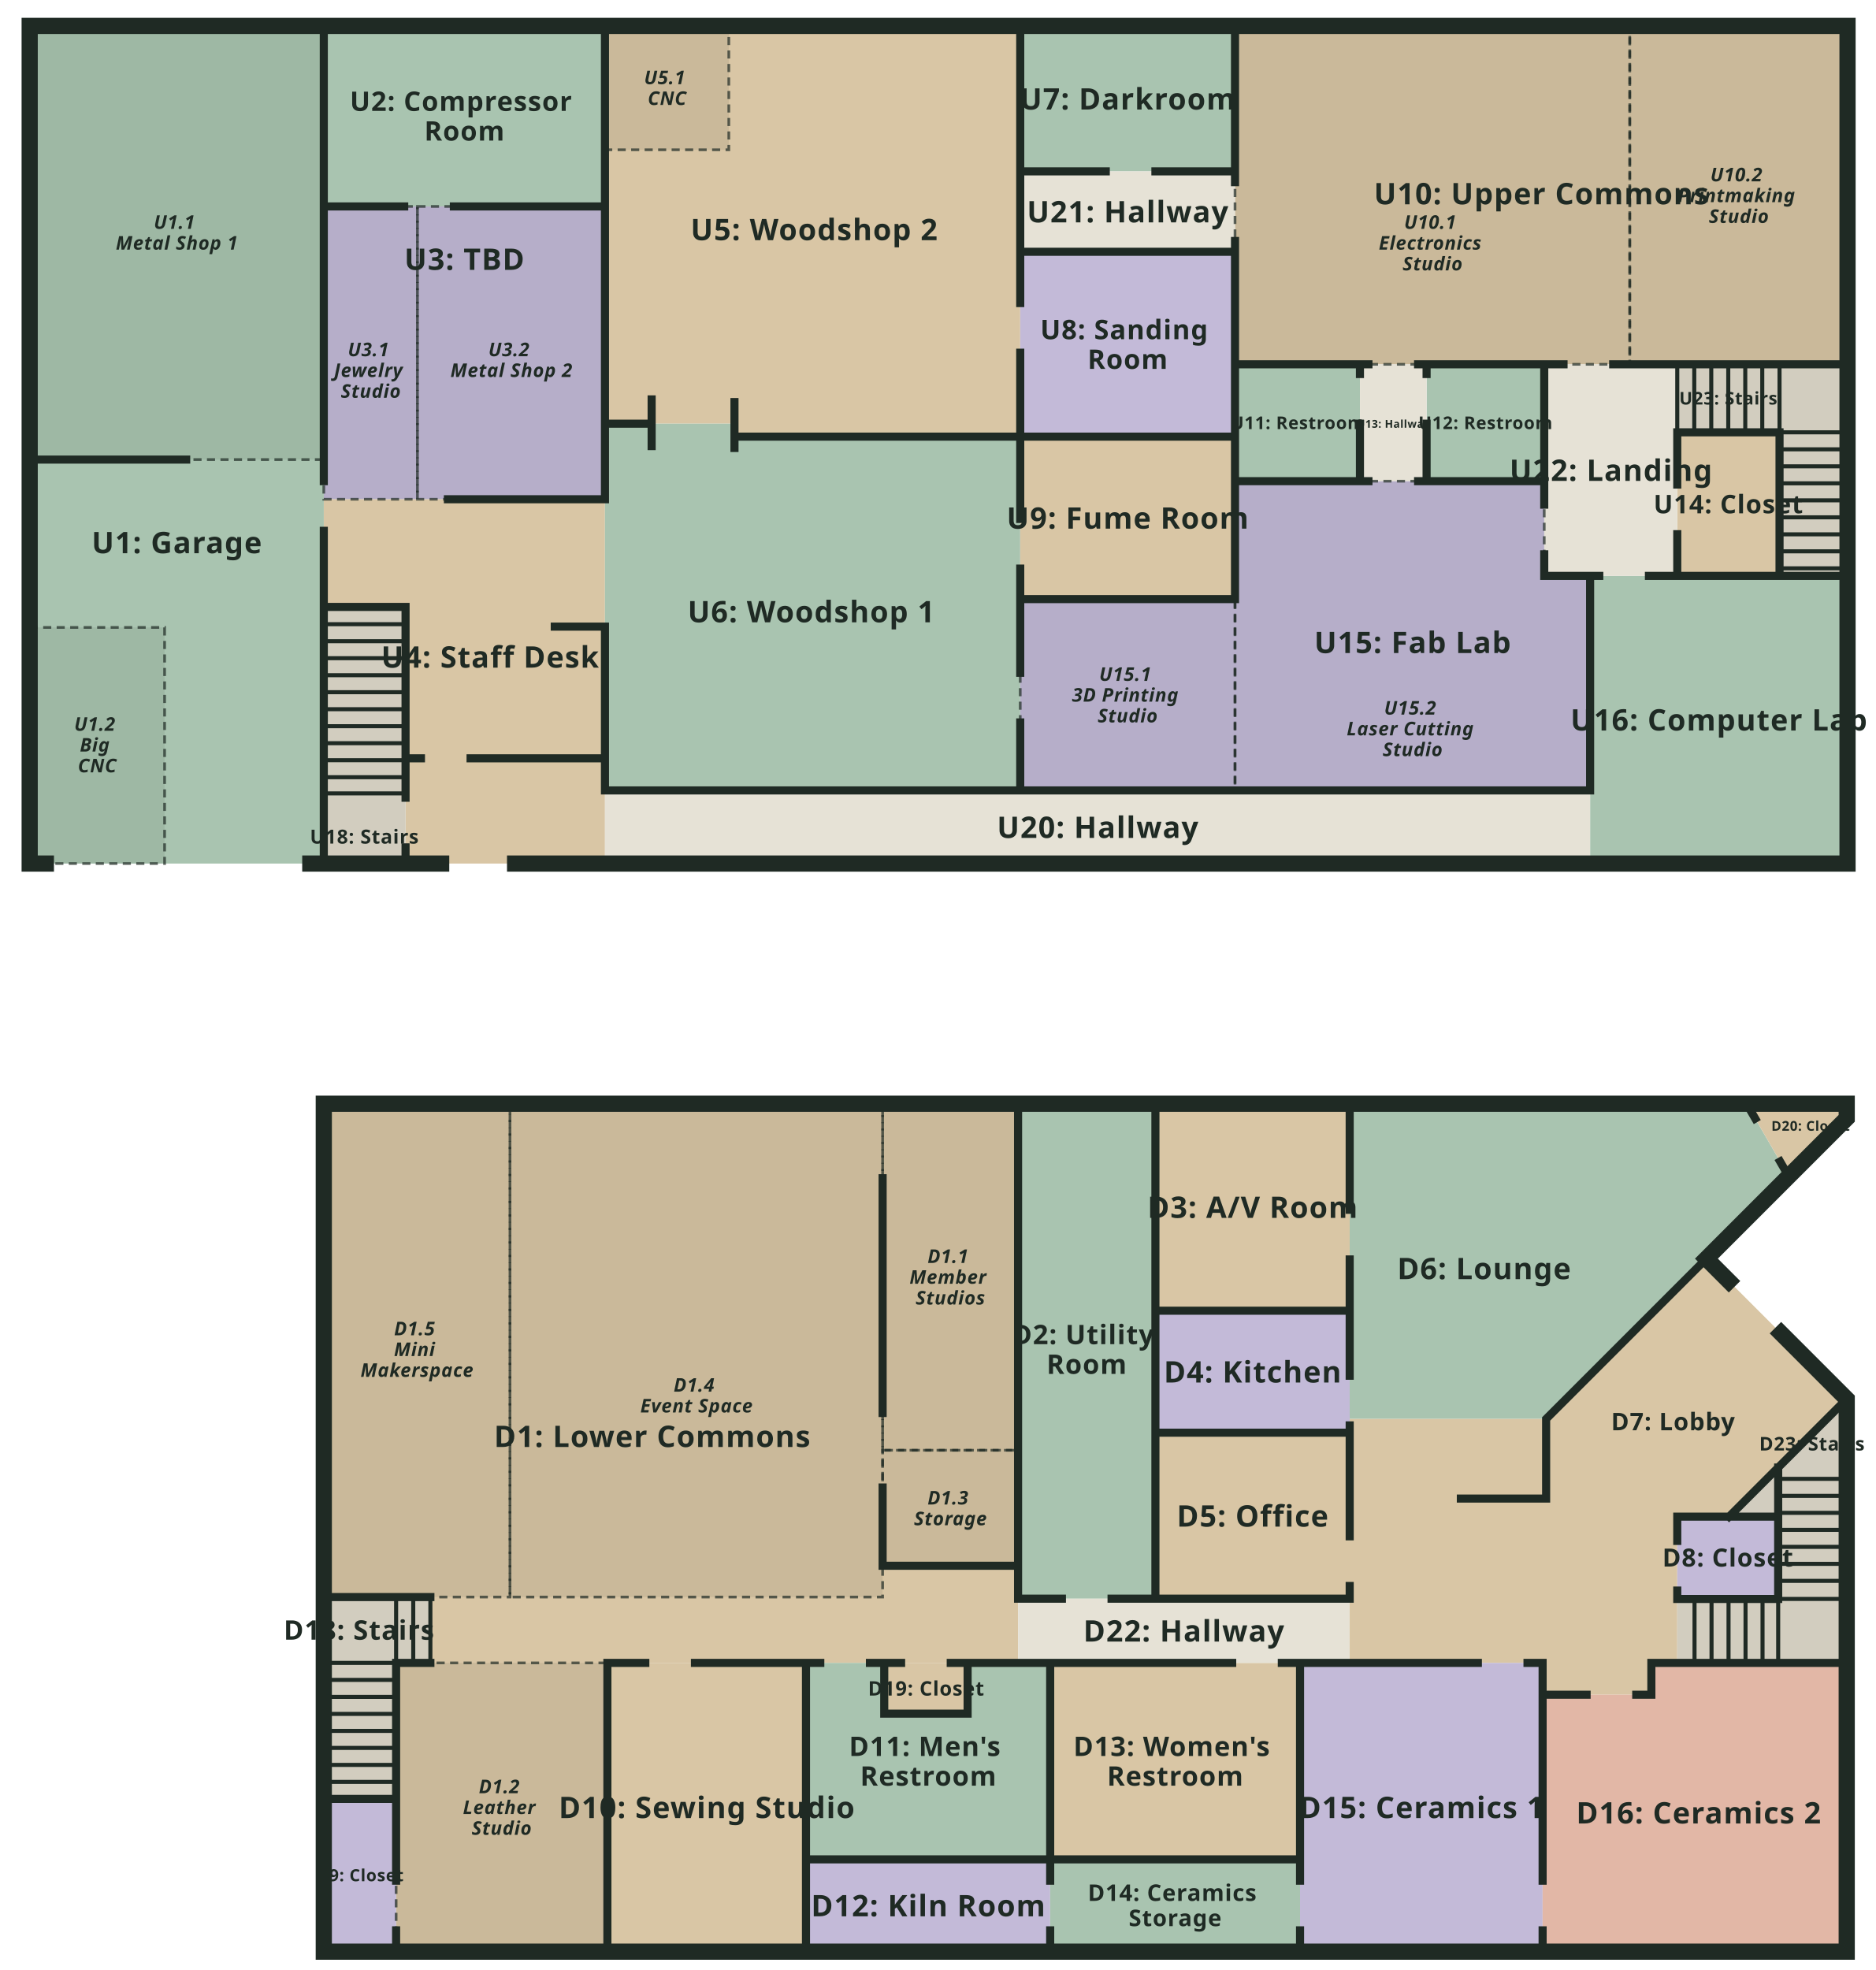
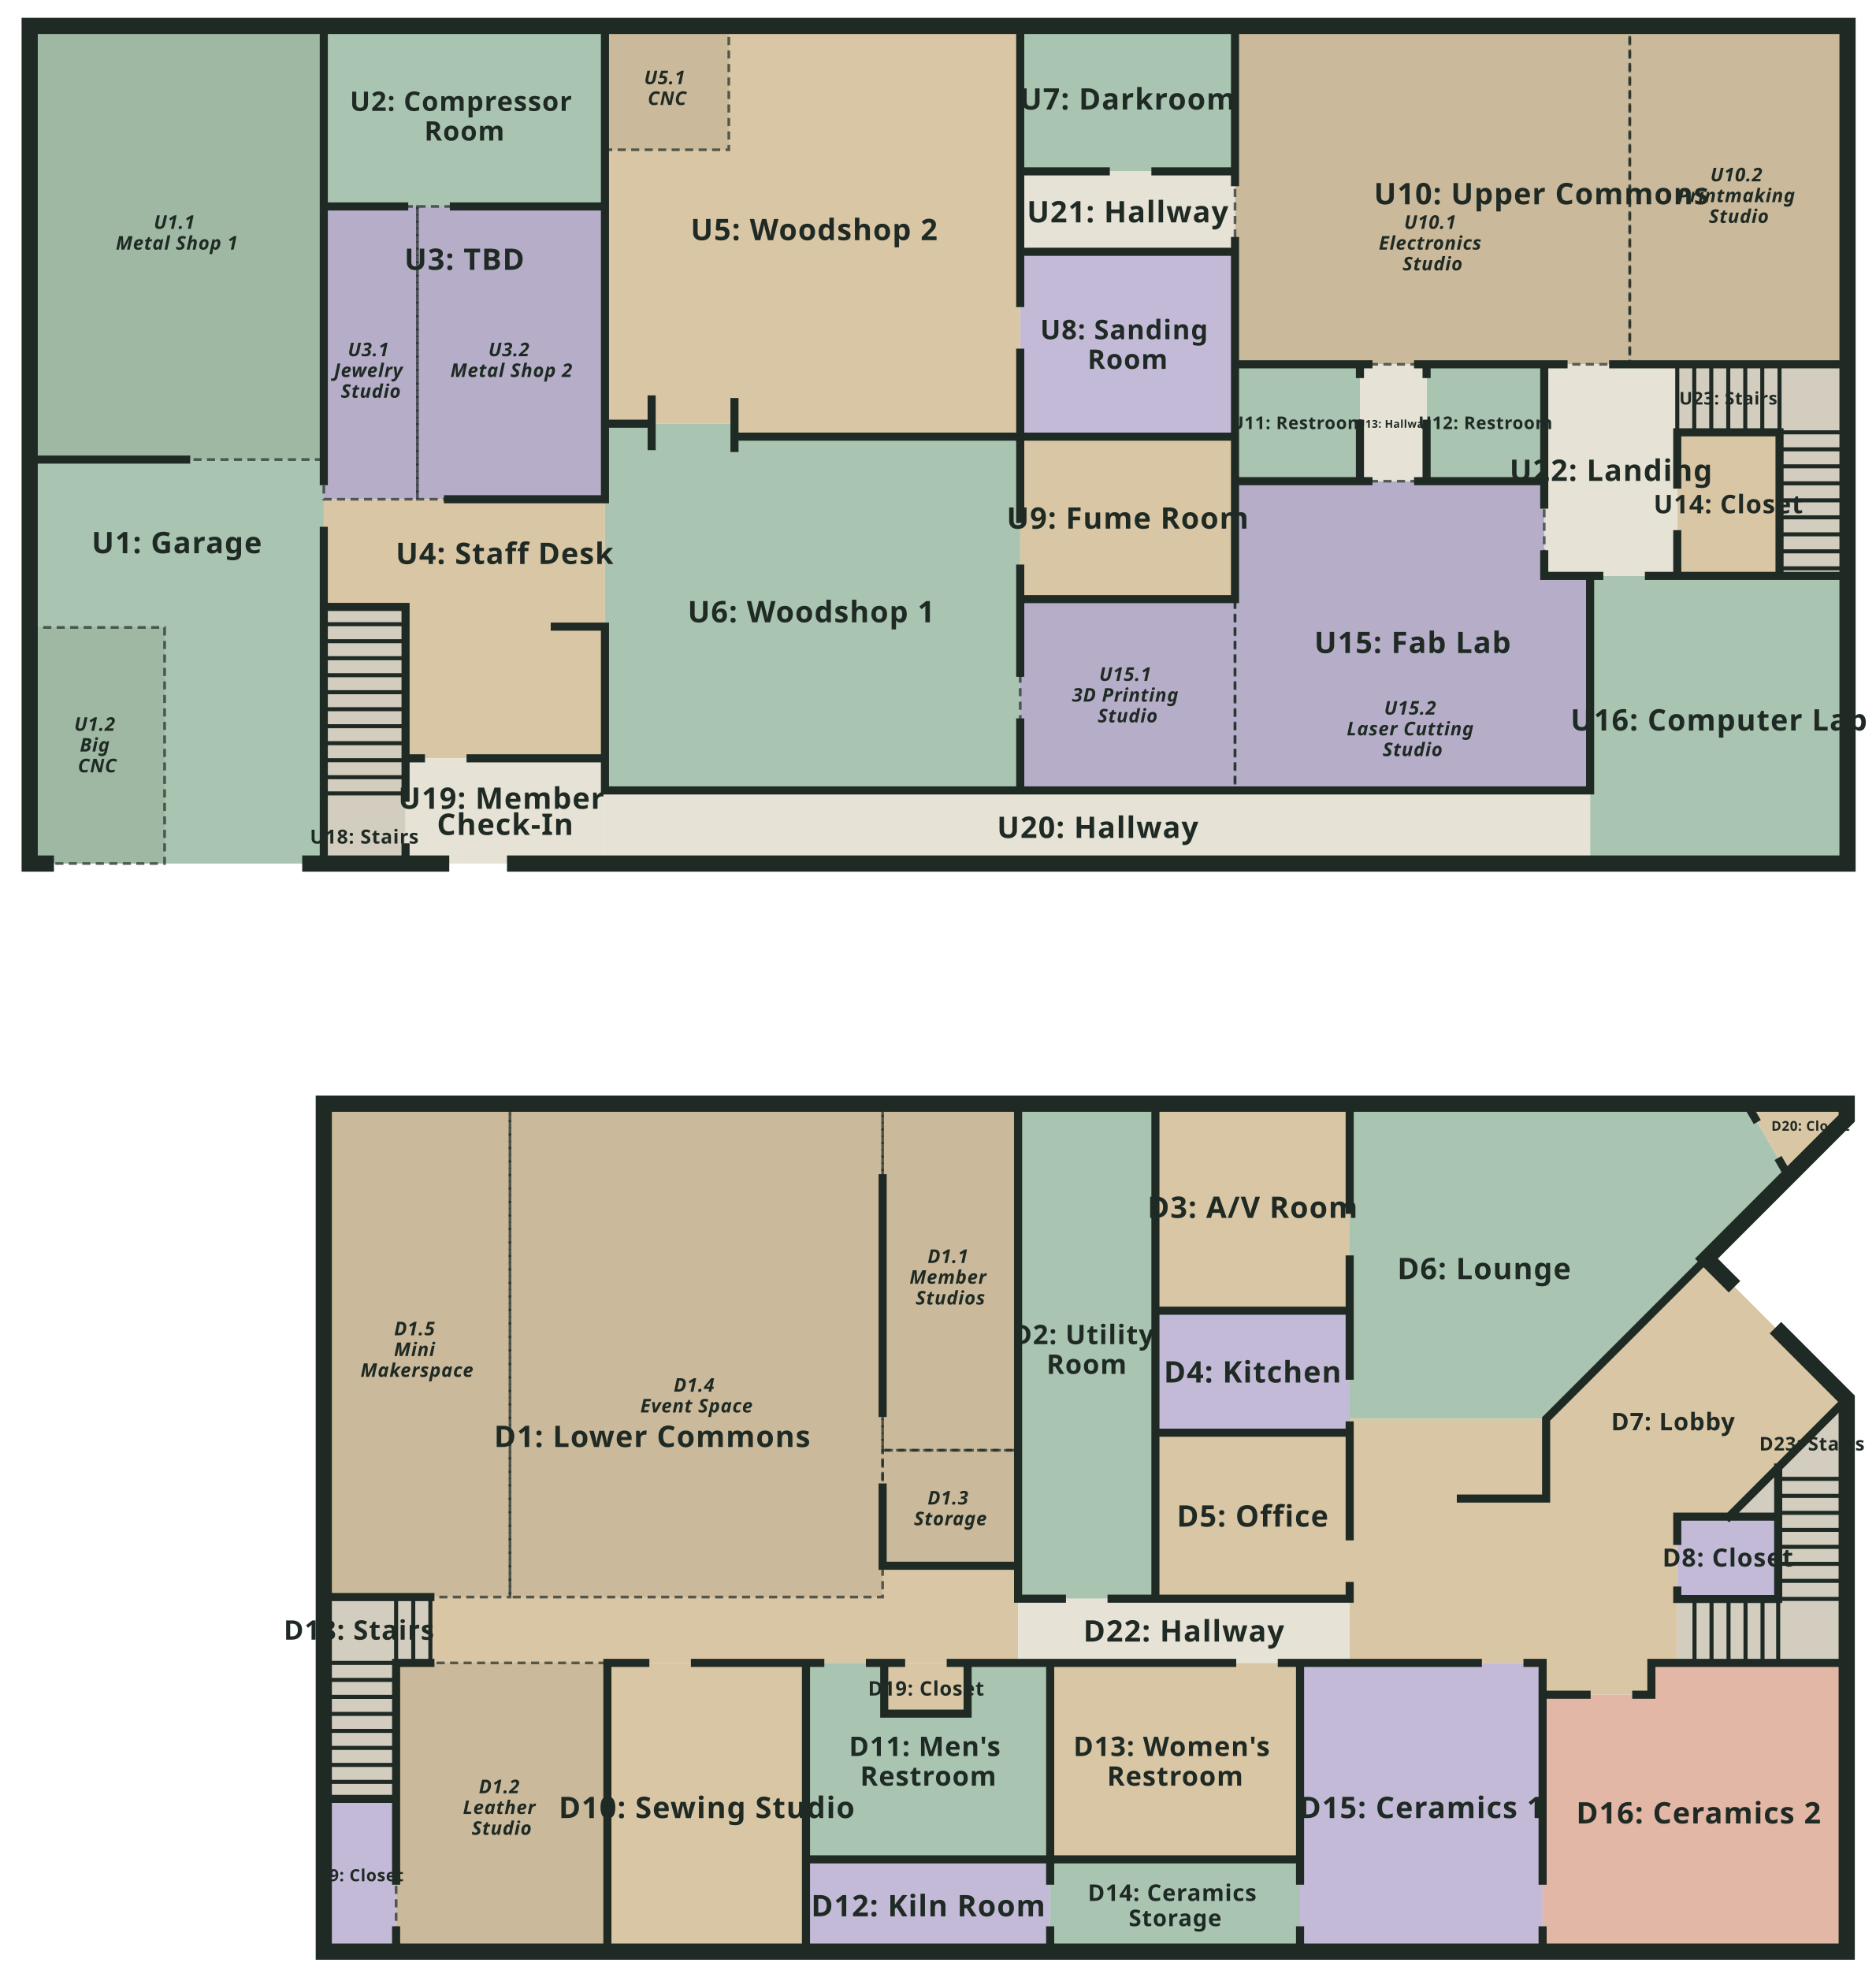
<svg xmlns="http://www.w3.org/2000/svg" viewBox="170 20 695 730">
  <g id="upstairs">
    <g id="up-rooms" stroke="none" fill-rule="evenodd">
      <path id="room-U1" fill="#a9c4b0" d="M181 29.6 L290 29.6 L290 340 L181 340 Z" />
      <path id="room-U2" fill="#a9c4b0" d="M290 29.6 L394.2 29.6 L394.2 96.5 L290 96.5 Z" />
      <path id="room-U3" fill="#c3bad8" d="M290 96.5 L394.2 96.5 L394.2 205 L290 205 Z" />
-       <path id="room-U4" fill="#d9c6a5" d="M290 205 L394.2 205 L394.2 340 L320.3 340 L320.3 244.9 L290 244.9 Z" />
+       <path id="room-U4" fill="#d9c6a5" d="M290 205 L394.2 205 L394.2 301 L320.3 301 L320.3 244.9 L290 244.9 Z" />
      <path id="room-U5" fill="#d9c6a5" d="M394.2 29.6 L548.1 29.6 L548.1 181.8 L442.2 181.8 L442.2 177 L394.2 177 Z" />
      <path id="room-U6" fill="#a9c4b0" d="M394.2 177 L442.2 177 L442.2 181.8 L548.1 181.8 L548.1 312.9 L394.2 312.9 Z" />
      <path id="room-U7" fill="#a9c4b0" d="M548.1 29.6 L627.7 29.6 L627.7 83.5 L548.1 83.5 Z" />
      <path id="room-U8" fill="#c3bad8" d="M548.1 113.3 L627.7 113.3 L627.7 181.8 L548.1 181.8 Z" />
      <path id="room-U9" fill="#d9c6a5" d="M548.1 181.8 L627.7 181.8 L627.7 242 L548.1 242 Z" />
      <path id="room-U15" fill="#c3bad8" d="M627.7 198.3 L742.3 198.3 L742.3 233.4 L759.3 233.4 L759.3 312.9 L548.1 312.9 L548.1 242 L627.7 242 Z" />
      <path id="room-U10" fill="#d9c6a5" d="M627.7 29.6 L854.7 29.6 L854.7 155 L627.7 155 Z" />
      <path id="room-U11" fill="#a9c4b0" d="M627.7 155 L674 155 L674 198.3 L627.7 198.3 Z" />
      <path id="room-U12" fill="#a9c4b0" d="M698.7 155 L742.3 155 L742.3 198.3 L698.7 198.3 Z" />
      <path id="room-U14" fill="#d9c6a5" d="M791.6 180.2 L829.5 180.2 L829.5 233.4 L791.6 233.4 Z" />
      <path id="room-U16" fill="#a9c4b0" d="M759.3 233.4 L854.7 233.4 L854.7 340 L759.3 340 Z" />
      <path id="room-U18" fill="#d2cdbf" d="M290 244.9 L320.3 244.9 L320.3 340 L290 340 Z" />
+       <path id="room-U19" fill="#e6e2d6" d="M320.3 301 L394.2 301 L394.2 340 L320.3 340 Z" />
      <path id="room-U20" fill="#e6e2d6" d="M394.2 312.9 L759.3 312.9 L759.3 340 L394.2 340 Z" />
      <path id="room-U21" fill="#e6e2d6" d="M548.1 83.5 L627.7 83.5 L627.7 113.3 L548.1 113.3 Z" />
      <path id="room-U13" fill="#e6e2d6" d="M674 155 L698.7 155 L698.7 198.3 L674 198.3 Z" />
      <path id="room-U22" fill="#e6e2d6" d="M742.3 155 L791.6 155 L791.6 233.4 L742.3 233.4 Z" />
      <path id="room-U23" fill="#d2cdbf" d="M791.6 155 L854.7 155 L854.7 233.4 L829.5 233.4 L829.5 180.2 L791.6 180.2 Z" />
    </g>
    <g id="up-zones" fill="#1f2a24" fill-opacity="0.08" stroke="#1f2a24" stroke-width="1" stroke-dasharray="3 2" stroke-opacity="0.7">
      <path id="zone-U1.1" data-room="U1" d="M181 29.6 L290 29.6 L290 190.3 L181 190.3 Z" />
      <path id="zone-U1.2" data-room="U1" d="M181 252.5 L231 252.5 L231 340 L181 340 Z" />
      <path id="zone-U5.1" data-room="U5" d="M394.2 29.6 L440.1 29.6 L440.1 75.5 L394.2 75.5 Z" />
      <path id="zone-U10.1" data-room="U10" d="M627.7 29.6 L774 29.6 L774 155 L627.7 155 Z" />
      <path id="zone-U10.2" data-room="U10" d="M774 29.6 L854.7 29.6 L854.7 155 L774 155 Z" />
      <path id="zone-U15.1" data-room="U15" d="M548.1 242 L627.7 242 L627.7 312.9 L548.1 312.9 Z" />
      <path id="zone-U15.2" data-room="U15" d="M627.7 198.3 L742.3 198.3 L742.3 233.4 L759.3 233.4 L759.3 312.9 L627.7 312.9 Z" />
      <path id="zone-U3.1" data-room="U3" d="M290 96.5 L324.7 96.5 L324.7 205 L290 205 Z" />
      <path id="zone-U3.2" data-room="U3" d="M324.7 96.5 L394.2 96.5 L394.2 205 L324.7 205 Z" />
    </g>
    <g id="up-walls" fill="none" stroke="#1f2a24" stroke-linecap="square">
      <path id="up-exterior" stroke-width="6" d="M333.5 340 H285 M187 340 H181 V29.6 H854.7 V340 H360.9" />
      <path id="up-interior" stroke-width="3" d="M181 190.3 H239 M290 29.6 V198.3 M290 216.7 V340 M290 244.9 H320.3 V315.6 M320.3 334 V340 M290 96.5 H319.8 M338.2 96.5 H394.2 M394.2 29.6 V205 H336 M375.6 252.2 H394.2 V312.9 M320.3 301 H326 M344.4 301 H394.2 M394.2 312.9 H759.3 M442.2 181.8 H627.7 M442.2 169 V186 M394.2 177 H411.5 M411.5 168 V185.3 M548.1 29.6 V132.3 M548.1 150.7 V212.3 M548.1 230.7 V269.3 M548.1 287.7 V312.9 M548.1 83.5 H579.8 M598.2 83.5 H627.7 M627.7 29.6 V87.5 M627.7 109.3 V242 M548.1 113.3 H627.7 M548.1 242 H627.7 M627.7 155 H677.15 M627.7 198.3 H677.15 M674 155 V158.6 M674 177 V198.3 M695.55 155 H749.45 M742.3 155 V207 M695.55 198.3 H742.3 M698.7 155 V158.6 M698.7 177 V198.3 M742.3 225.4 V233.4 H762.7 M759.3 233.4 V312.9 M767.85 155 H854.7 M791.6 180.2 V199.55 M791.6 217.95 V233.4 M791.6 180.2 H829.5 V233.4 M781.1 233.4 H854.7" />
      <path id="up-stairs" stroke-width="1.5" d="M290 245 H320.3 V314 H290 Z M290 251.3 H320.3 M290 257.6 H320.3 M290 263.9 H320.3 M290 270.2 H320.3 M290 276.5 H320.3 M290 282.8 H320.3 M290 289.1 H320.3 M290 295.4 H320.3 M290 301.7 H320.3 M290 308 H320.3 M791.6 155 H829.5 V180.2 H791.6 Z M797.9 155 V180.2 M804.2 155 V180.2 M810.5 155 V180.2 M816.8 155 V180.2 M823.1 155 V180.2 M829.5 180.2 H854.7 V233.4 H829.5 Z M829.5 186.5 H854.7 M829.5 192.8 H854.7 M829.5 199.1 H854.7 M829.5 205.4 H854.7 M829.5 211.7 H854.7 M829.5 218 H854.7 M829.5 224.3 H854.7 M829.5 230.6 H854.7" />
    </g>
    <g id="up-room-labels" stroke="none" fill="#1f2a24" font-family="'Archivo Narrow', sans-serif" font-weight="600" text-anchor="middle" letter-spacing="0.03em" style="text-transform:uppercase">
      <text id="label-U1" x="235.5" y="225" font-size="11">
        <tspan x="235.5" dy="0">U1: Garage</tspan>
      </text>
      <text id="label-U2" x="342.1" y="61.1" font-size="10">
        <tspan x="342.1" dy="0">U2: Compressor</tspan>
        <tspan x="342.1" dy="11.00">Room</tspan>
      </text>
      <text id="label-U3" x="342.1" y="120" font-size="11">
        <tspan x="342.1" dy="0">U3: TBD</tspan>
      </text>
-       <text id="label-U4" x="351.6" y="267.4" font-size="11">
-         <tspan x="351.6" dy="0">U4: Staff Desk</tspan>
+       <text id="label-U4" x="357" y="229.0" font-size="11">
+         <tspan x="357" dy="0">U4: Staff Desk</tspan>
      </text>
      <text id="label-U5" x="471.7" y="109.0" font-size="11">
        <tspan x="471.7" dy="0">U5: Woodshop 2</tspan>
      </text>
      <text id="label-U6" x="470.6" y="250.6" font-size="11">
        <tspan x="470.6" dy="0">U6: Woodshop 1</tspan>
      </text>
      <text id="label-U7" x="587.9" y="60.6" font-size="11">
        <tspan x="587.9" dy="0">U7: Darkroom</tspan>
      </text>
      <text id="label-U8" x="587.9" y="145.7" font-size="10">
        <tspan x="587.9" dy="0">U8: Sanding</tspan>
        <tspan x="587.9" dy="11.00">Room</tspan>
      </text>
      <text id="label-U9" x="587.9" y="215.9" font-size="11">
        <tspan x="587.9" dy="0">U9: Fume Room</tspan>
      </text>
      <text id="label-U15" x="693.5" y="262" font-size="11">
        <tspan x="693.5" dy="0">U15: Fab Lab</tspan>
      </text>
      <text id="label-U10" x="741.2" y="95.7" font-size="11">
        <tspan x="741.2" dy="0">U10: Upper Commons</tspan>
      </text>
      <text id="label-U11" x="650.9" y="179.0" font-size="6.5">
        <tspan x="650.9" dy="0">U11: Restroom</tspan>
      </text>
      <text id="label-U12" x="720.5" y="179.0" font-size="6.5">
        <tspan x="720.5" dy="0">U12: Restroom</tspan>
      </text>
      <text id="label-U14" x="810.5" y="210.2" font-size="9.5">
        <tspan x="810.5" dy="0">U14: Closet</tspan>
      </text>
      <text id="label-U16" x="807" y="290.7" font-size="11">
        <tspan x="807" dy="0">U16: Computer Lab</tspan>
      </text>
      <text id="label-U18" x="305" y="332.6" font-size="7.2">
        <tspan x="305" dy="0">U18: Stairs</tspan>
+       </text>
+       <text id="label-U19" x="357.2" y="319.7" font-size="11">
+         <tspan x="357.2" dy="0">U19: Member</tspan>
+         <tspan x="357.2" dy="9.68">Check-In</tspan>
      </text>
      <text id="label-U20" x="576.8" y="330.5" font-size="11">
        <tspan x="576.8" dy="0">U20: Hallway</tspan>
      </text>
      <text id="label-U21" x="587.9" y="102.4" font-size="11">
        <tspan x="587.9" dy="0">U21: Hallway</tspan>
      </text>
      <text id="label-U22" x="767" y="198.2" font-size="11">
        <tspan x="767" dy="0">U22: Landing</tspan>
      </text>
      <text id="label-U23" x="810.5" y="169.9" font-size="6.5">
        <tspan x="810.5" dy="0">U23: Stairs</tspan>
      </text>
      <text id="label-U13" x="686.4" y="178.5" font-size="4">
        <tspan x="686.4" dy="0">U13: Hallway</tspan>
      </text>
    </g>
    <g id="up-zone-labels" stroke="none" fill="#1f2a24" font-family="'Archivo Narrow', sans-serif" font-weight="600" font-style="italic" text-anchor="middle" letter-spacing="0.03em" style="text-transform:uppercase">
      <text id="zlabel-U1.1" x="235.5" y="104.8" font-size="7">
        <tspan x="235.5" dy="0">U1.1</tspan>
        <tspan x="235.5" dy="7.70">Metal Shop 1</tspan>
      </text>
      <text id="zlabel-U1.2" x="206" y="290.8" font-size="7">
        <tspan x="206" dy="0">U1.2</tspan>
        <tspan x="206" dy="7.7">Big</tspan>
        <tspan x="206" dy="7.7">CNC</tspan>
      </text>
      <text id="zlabel-U5.1" x="417.2" y="51.2" font-size="7">
        <tspan x="417.2" dy="0">U5.1</tspan>
        <tspan x="417.2" dy="7.7">CNC</tspan>
      </text>
      <text id="zlabel-U10.1" x="700.9" y="104.8" font-size="7">
        <tspan x="700.9" dy="0">U10.1</tspan>
        <tspan x="700.9" dy="7.7">Electronics</tspan>
        <tspan x="700.9" dy="7.7">Studio</tspan>
      </text>
      <text id="zlabel-U10.2" x="814.4" y="87.2" font-size="7">
        <tspan x="814.4" dy="0">U10.2</tspan>
        <tspan x="814.4" dy="7.7">Printmaking</tspan>
        <tspan x="814.4" dy="7.7">Studio</tspan>
      </text>
      <text id="zlabel-U15.1" x="587.9" y="272.3" font-size="7">
        <tspan x="587.9" dy="0">U15.1</tspan>
        <tspan x="587.9" dy="7.7">3D Printing</tspan>
        <tspan x="587.9" dy="7.7">Studio</tspan>
      </text>
      <text id="zlabel-U15.2" x="693.5" y="284.8" font-size="7">
        <tspan x="693.5" dy="0">U15.2</tspan>
        <tspan x="693.5" dy="7.7">Laser Cutting</tspan>
        <tspan x="693.5" dy="7.7">Studio</tspan>
      </text>
      <text id="zlabel-U3.1" x="307.4" y="152" font-size="7">
        <tspan x="307.4" dy="0">U3.1</tspan>
        <tspan x="307.4" dy="7.70">Jewelry</tspan>
        <tspan x="307.4" dy="7.70">Studio</tspan>
      </text>
      <text id="zlabel-U3.2" x="359.5" y="152" font-size="7">
        <tspan x="359.5" dy="0">U3.2</tspan>
        <tspan x="359.5" dy="7.70">Metal Shop 2</tspan>
      </text>
    </g>
  </g>
  <g id="downstairs" transform="translate(0 50)">
    <g id="down-rooms" stroke="none" fill-rule="evenodd">
      <path id="room-D1" fill="#d9c6a5" d="M290 379 L547.3 379 L547.3 586.2 L395.1 586.2 L395.1 693.2 L316.8 693.2 L316.8 586.2 L329.5 586.2 L329.5 562.4 L290 562.4 Z" />
      <path id="room-D2" fill="#a9c4b0" d="M547.3 379 L598.2 379 L598.2 562.4 L547.3 562.4 Z" />
      <path id="room-D3" fill="#d9c6a5" d="M598.2 379 L670.2 379 L670.2 455.7 L598.2 455.7 Z" />
      <path id="room-D4" fill="#c3bad8" d="M598.2 455.7 L670.2 455.7 L670.2 500.9 L598.2 500.9 Z" />
      <path id="room-D5" fill="#d9c6a5" d="M598.2 500.9 L670.2 500.9 L670.2 562.4 L598.2 562.4 Z" />
      <path id="room-D6" fill="#a9c4b0" d="M670.2 379 L817.3 379 L832.9 405.9 L802.4 436.4 L743 495.8 L670.2 495.8 Z" />
      <path id="room-D7" fill="#d9c6a5" d="M802.4 436.4 L854.4 488.4 L810.8 532 L791.6 532 L791.6 586.2 L782 586.2 L782 598 L741.7 598 L741.7 586.2 L670.2 586.2 L670.2 495.8 L743 495.8 Z" />
      <path id="room-D20" fill="#d9c6a5" d="M817.3 379 L854.4 379 L854.4 384.4 L832.9 405.9 Z" />
      <path id="room-D8" fill="#c3bad8" d="M791.6 532 L829 532 L829 562.5 L791.6 562.5 Z" />
      <path id="room-D9" fill="#c3bad8" d="M290 636.6 L316.8 636.6 L316.8 693.2 L290 693.2 Z" />
      <path id="room-D10" fill="#d9c6a5" d="M395.1 586.2 L468.7 586.2 L468.7 693.2 L395.1 693.2 Z" />
      <path id="room-D11" fill="#a9c4b0" d="M468.7 586.2 L497.7 586.2 L497.7 605 L528.6 605 L528.6 586.2 L559.2 586.2 L559.2 659 L468.7 659 Z" />
      <path id="room-D19" fill="#d9c6a5" d="M497.7 586.2 L528.6 586.2 L528.6 605 L497.7 605 Z" />
      <path id="room-D12" fill="#c3bad8" d="M468.7 659 L559.2 659 L559.2 693.2 L468.7 693.2 Z" />
      <path id="room-D13" fill="#d9c6a5" d="M559.2 586.2 L651.8 586.2 L651.8 659 L559.2 659 Z" />
      <path id="room-D14" fill="#a9c4b0" d="M559.2 659 L651.8 659 L651.8 693.2 L559.2 693.2 Z" />
      <path id="room-D15" fill="#c3bad8" d="M651.8 586.2 L741.7 586.2 L741.7 693.2 L651.8 693.2 Z" />
      <path id="room-D16" fill="#e2b7a6" d="M741.7 598 L782 598 L782 586.2 L854.4 586.2 L854.4 693.2 L741.7 693.2 Z" />
      <path id="room-D18" fill="#d2cdbf" d="M290 561.8 L329.5 561.8 L329.5 586.2 L316.8 586.2 L316.8 636.6 L290 636.6 Z" />
      <path id="room-D22" fill="#e6e2d6" d="M547.3 562.4 L670.2 562.4 L670.2 586.2 L547.3 586.2 Z" />
      <path id="room-D23" fill="#d2cdbf" d="M810.8 532 L854.4 488.4 L854.4 586.2 L791.6 586.2 L791.6 562.5 L829 562.5 L829 532 Z" />
    </g>
    <g id="down-zones" fill="#1f2a24" fill-opacity="0.08" stroke="#1f2a24" stroke-width="1" stroke-dasharray="3 2" stroke-opacity="0.7">
      <path id="zone-D1.1" data-room="D1" d="M497.1 379 L547.3 379 L547.3 507.4 L497.1 507.4 Z" />
      <path id="zone-D1.3" data-room="D1" d="M497.1 507.4 L547.3 507.4 L547.3 550.2 L497.1 550.2 Z" />
      <path id="zone-D1.2" data-room="D1" d="M316.8 586.2 L395.1 586.2 L395.1 693.2 L316.8 693.2 Z" />
      <path id="zone-D1.4" data-room="D1" d="M359 379 L497.1 379 L497.1 561.8 L359 561.8 Z" />
      <path id="zone-D1.5" data-room="D1" d="M290 379 L359 379 L359 561.8 L290 561.8 Z" />
    </g>
    <g id="down-walls" fill="none" stroke="#1f2a24" stroke-linecap="square">
      <path id="down-exterior" stroke-width="6" d="M290 379 H854.4 V384.4 L802.4 436.4 L810.7 444.7 M830.1 464.1 L854.4 488.4 V693.2 H290 V379" />
      <path id="down-interior" stroke-width="3" d="M547.3 379 V562.4 H563.55 M497.1 406.6 V493.6 M497.1 521.2 V550.2 H547.3 M581.95 562.4 H670.2 M598.2 379 V562.4 M598.2 455.7 H670.2 M598.2 500.9 H670.2 M670.2 379 V418.3 M670.2 436.7 V479.8 M670.2 498.2 V539.3 M670.2 557.7 V562.4 M290 561.8 H329.5 M290 636.6 H316.8 M316.8 586.2 H329.5 M395.1 586.2 H409.15 M427.55 586.2 H474 M492.4 586.2 H503.95 M497.7 586.2 V605 H528.6 V586.2 M522.35 586.2 H626.65 M645.05 586.2 H717.7 M736.1 586.2 H741.7 M741.7 598 H758 M776.4 598 H782 V586.2 H854.4 M316.8 586.2 V666.9 M316.8 685.3 V693.2 M395.1 586.2 V693.2 M468.7 586.2 V693.2 M559.2 586.2 V666.9 M559.2 685.3 V693.2 M468.7 659 H651.8 M651.8 586.2 V666.9 M651.8 685.3 V693.2 M741.7 586.2 V666.9 M741.7 685.3 V693.2 M802.4 436.4 L743 495.8 V525.3 H711.4 M817.3 379 L820.5 384.5 M829.7 400.4 L832.9 405.9 M854.4 488.4 L810.8 532 M791.6 541 V532 H827.6 M791.6 559.4 V562.5 M791.6 562.5 H829 M829 513.8 V562.5" />
      <path id="down-stairs" stroke-width="1.5" d="M290 586.2 H316.8 V636.6 H290 Z M290 592.5 H316.8 M290 598.8 H316.8 M290 605.1 H316.8 M290 611.4 H316.8 M290 617.7 H316.8 M290 624 H316.8 M290 630.3 H316.8 M316.8 561.8 H329.5 V586.2 H316.8 Z M323.15 561.8 V586.2 M829 518 H854.4 V562.5 H829 Z M829 524.3 H854.4 M829 530.6 H854.4 M829 536.9 H854.4 M829 543.2 H854.4 M829 549.5 H854.4 M829 555.8 H854.4 M798 562.5 H829 V586.2 H798 Z M804.3 562.5 V586.2 M810.6 562.5 V586.2 M816.9 562.5 V586.2 M823.2 562.5 V586.2" />
    </g>
    <g id="down-room-labels" stroke="none" fill="#1f2a24" font-family="'Archivo Narrow', sans-serif" font-weight="600" text-anchor="middle" letter-spacing="0.03em" style="text-transform:uppercase">
      <text id="label-D1" x="411.7" y="506.2" font-size="11">
        <tspan x="411.7" dy="0">D1: Lower Commons</tspan>
      </text>
      <text id="label-D2" x="572.7" y="468.1" font-size="10">
        <tspan x="572.7" dy="0">D2: Utility</tspan>
        <tspan x="572.7" dy="11.00">Room</tspan>
      </text>
      <text id="label-D3" x="634.2" y="421.3" font-size="11">
        <tspan x="634.2" dy="0">D3: A/V Room</tspan>
      </text>
      <text id="label-D4" x="634.2" y="482.3" font-size="11">
        <tspan x="634.2" dy="0">D4: Kitchen</tspan>
      </text>
      <text id="label-D5" x="634.2" y="535.7" font-size="11">
        <tspan x="634.2" dy="0">D5: Office</tspan>
      </text>
      <text id="label-D6" x="720" y="444.0" font-size="11">
        <tspan x="720" dy="0">D6: Lounge</tspan>
      </text>
      <text id="label-D8" x="810.3" y="550.5" font-size="9.3">
        <tspan x="810.3" dy="0">D8: Closet</tspan>
      </text>
      <text id="label-D9" x="303.4" y="667.1" font-size="6.2">
        <tspan x="303.4" dy="0">D9: Closet</tspan>
      </text>
      <text id="label-D10" x="431.9" y="643.7" font-size="11">
        <tspan x="431.9" dy="0">D10: Sewing Studio</tspan>
      </text>
      <text id="label-D11" x="514" y="620.7" font-size="10">
        <tspan x="514" dy="0">D11: Men's</tspan>
        <tspan x="514" dy="11.00">Restroom</tspan>
      </text>
      <text id="label-D19" x="513.2" y="598.3" font-size="7.4">
        <tspan x="513.2" dy="0">D19: Closet</tspan>
      </text>
      <text id="label-D12" x="514" y="680.1" font-size="11">
        <tspan x="514" dy="0">D12: Kiln Room</tspan>
      </text>
      <text id="label-D13" x="605.5" y="620.7" font-size="10">
        <tspan x="605.5" dy="0">D13: Women's</tspan>
        <tspan x="605.5" dy="11.00">Restroom</tspan>
      </text>
      <text id="label-D14" x="605.5" y="674.4" font-size="8.5">
        <tspan x="605.5" dy="0">D14: Ceramics</tspan>
        <tspan x="605.5" dy="9.35">Storage</tspan>
      </text>
      <text id="label-D15" x="696.8" y="643.7" font-size="11">
        <tspan x="696.8" dy="0">D15: Ceramics 1</tspan>
      </text>
      <text id="label-D16" x="799.5" y="645.7" font-size="11">
        <tspan x="799.5" dy="0">D16: Ceramics 2</tspan>
      </text>
      <text id="label-D18" x="303" y="577.6" font-size="10">
        <tspan x="303" dy="0">D18: Stairs</tspan>
      </text>
      <text id="label-D22" x="608.7" y="578.3" font-size="11">
        <tspan x="608.7" dy="0">D22: Hallway</tspan>
      </text>
      <text id="label-D23" x="841.5" y="507.5" font-size="7">
        <tspan x="841.5" dy="0">D23: Stairs</tspan>
      </text>
      <text id="label-D20" x="841" y="389" font-size="5">
        <tspan x="841" dy="0">D20: Closet</tspan>
      </text>
      <text id="label-D7" x="790" y="500" font-size="9">
        <tspan x="790" dy="0">D7: Lobby</tspan>
      </text>
    </g>
    <g id="down-zone-labels" stroke="none" fill="#1f2a24" font-family="'Archivo Narrow', sans-serif" font-weight="600" font-style="italic" text-anchor="middle" letter-spacing="0.03em" style="text-transform:uppercase">
      <text id="zlabel-D1.1" x="522.2" y="438.0" font-size="7">
        <tspan x="522.2" dy="0">D1.1</tspan>
        <tspan x="522.2" dy="7.70">Member</tspan>
        <tspan x="522.2" dy="7.70">Studios</tspan>
      </text>
      <text id="zlabel-D1.3" x="522.2" y="527.5" font-size="7">
        <tspan x="522.2" dy="0">D1.3</tspan>
        <tspan x="522.2" dy="7.70">Storage</tspan>
      </text>
      <text id="zlabel-D1.2" x="355.9" y="634.5" font-size="7">
        <tspan x="355.9" dy="0">D1.2</tspan>
        <tspan x="355.9" dy="7.7">Leather</tspan>
        <tspan x="355.9" dy="7.7">Studio</tspan>
      </text>
      <text id="zlabel-D1.4" x="428.1" y="485.7" font-size="7">
        <tspan x="428.1" dy="0">D1.4</tspan>
        <tspan x="428.1" dy="7.7">Event Space</tspan>
      </text>
      <text id="zlabel-D1.5" x="324.5" y="464.8" font-size="7">
        <tspan x="324.5" dy="0">D1.5</tspan>
        <tspan x="324.5" dy="7.7">Mini</tspan>
        <tspan x="324.5" dy="7.7">Makerspace</tspan>
      </text>
    </g>
  </g>
</svg>
